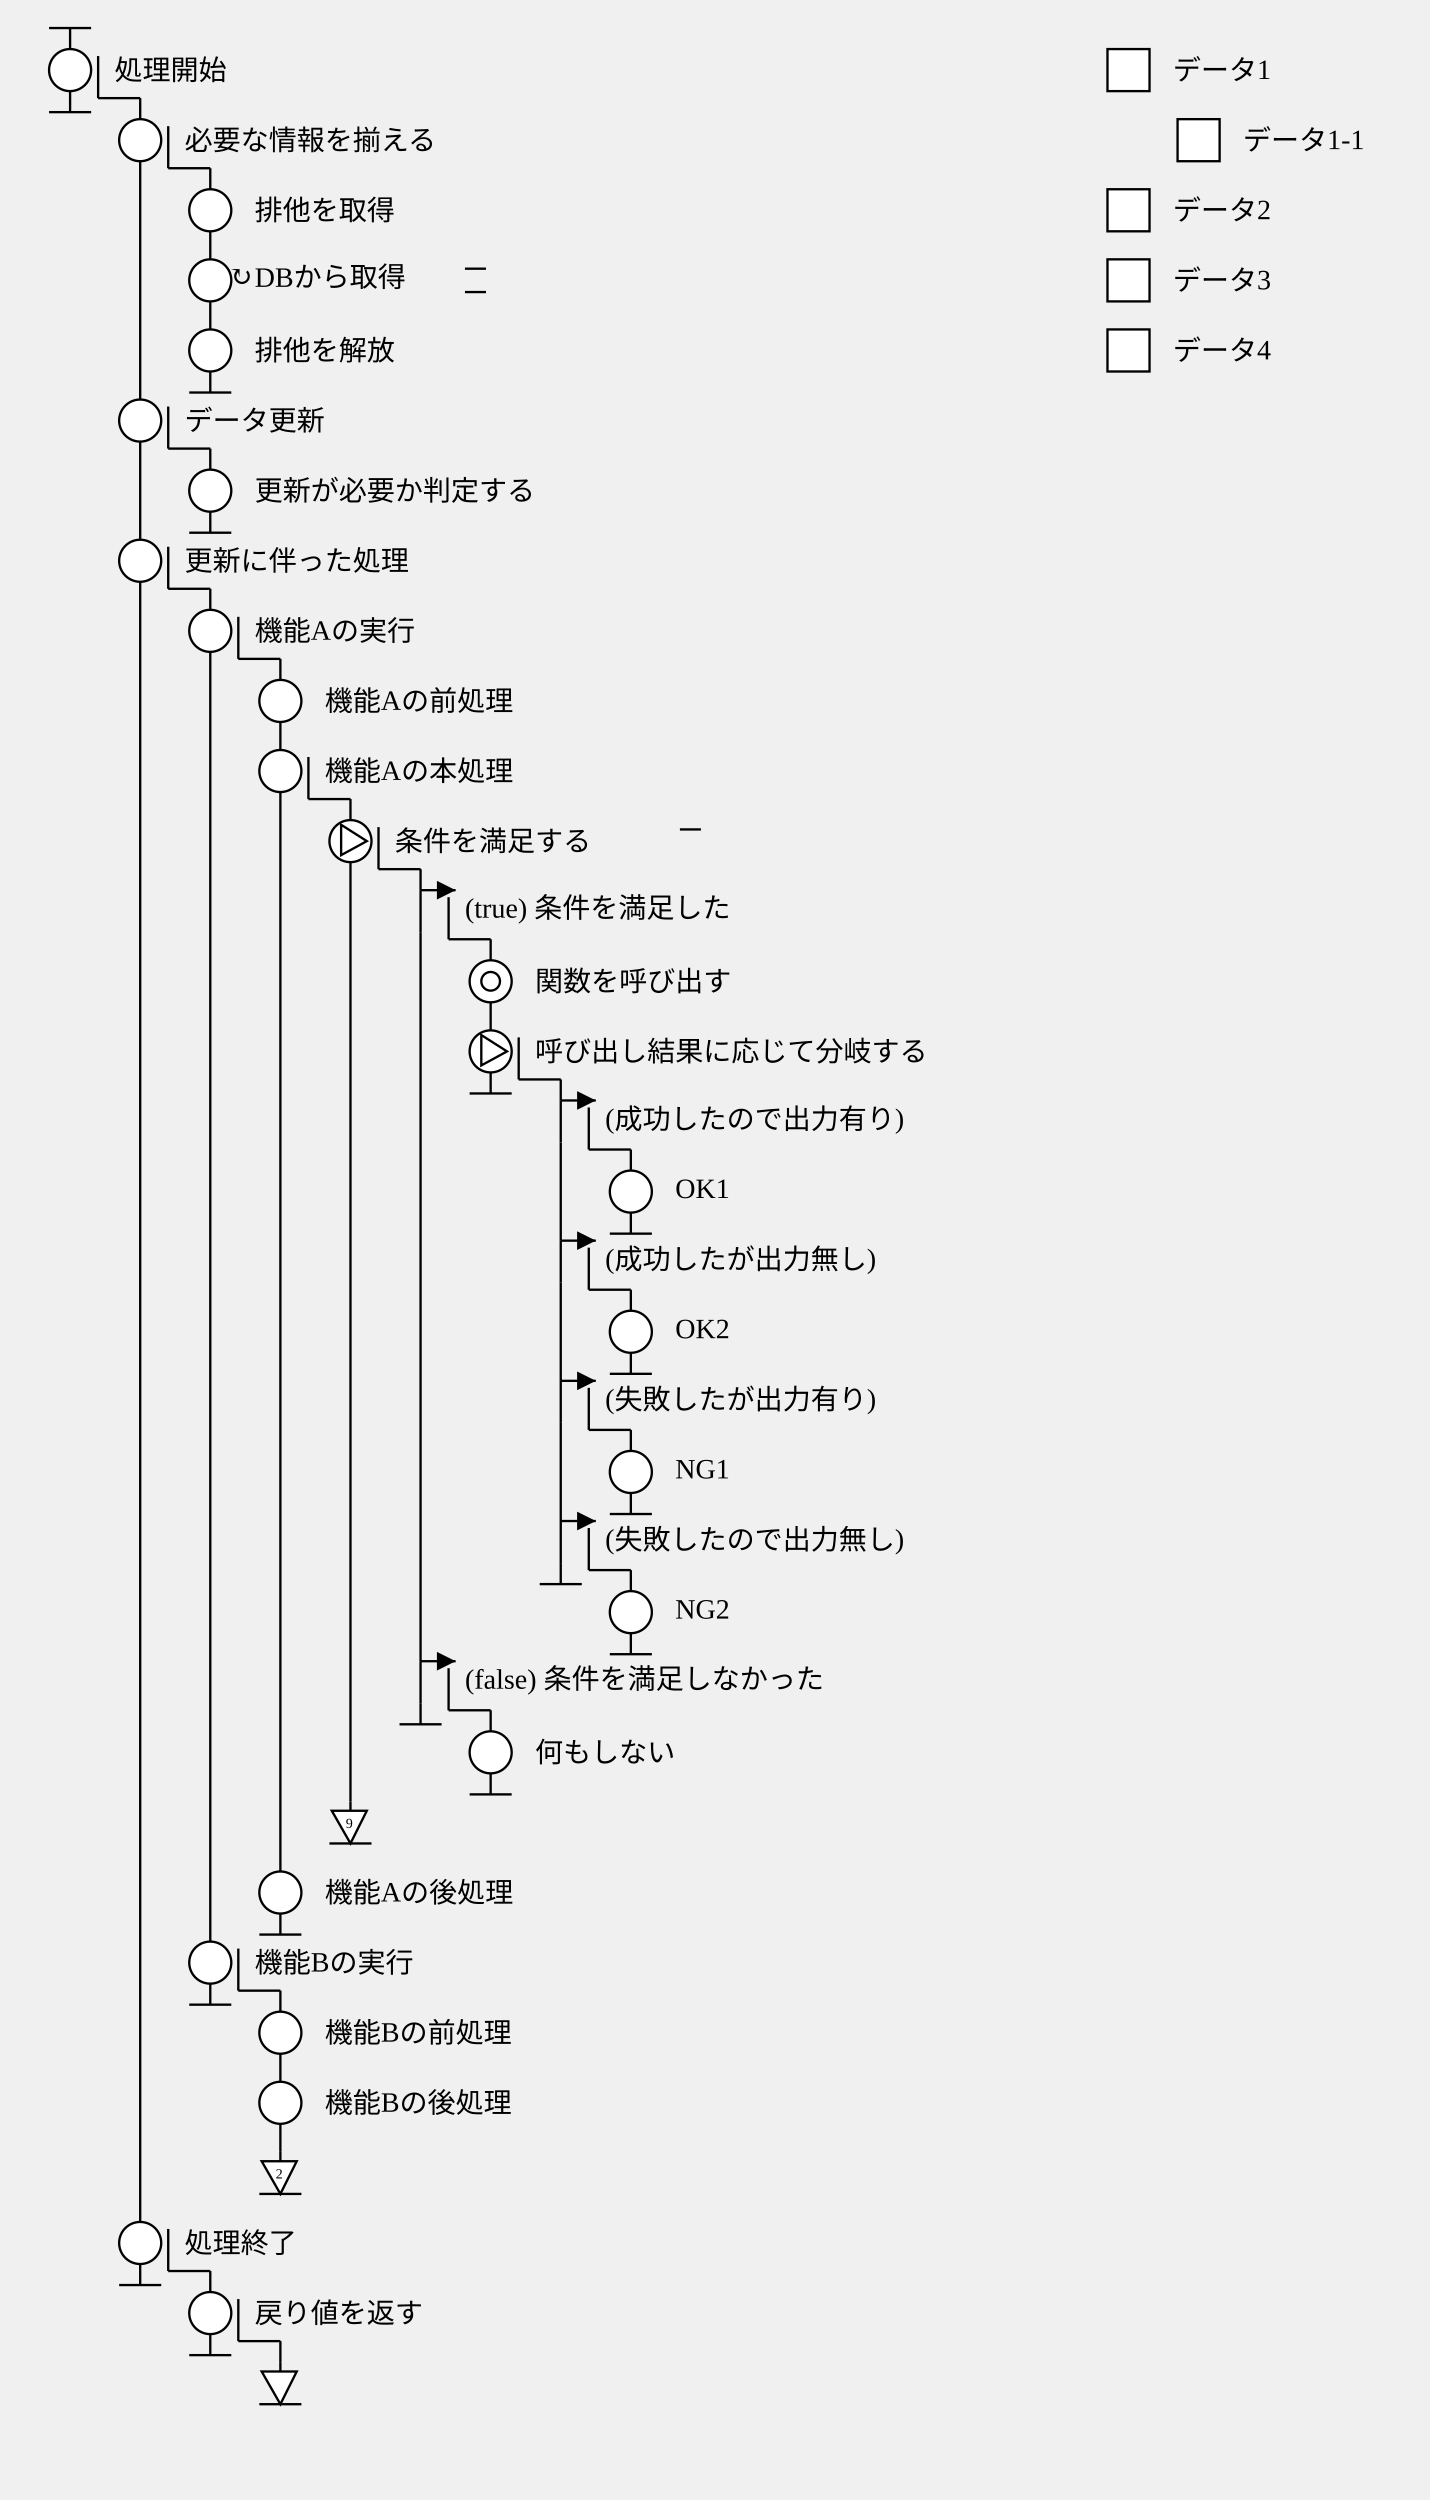
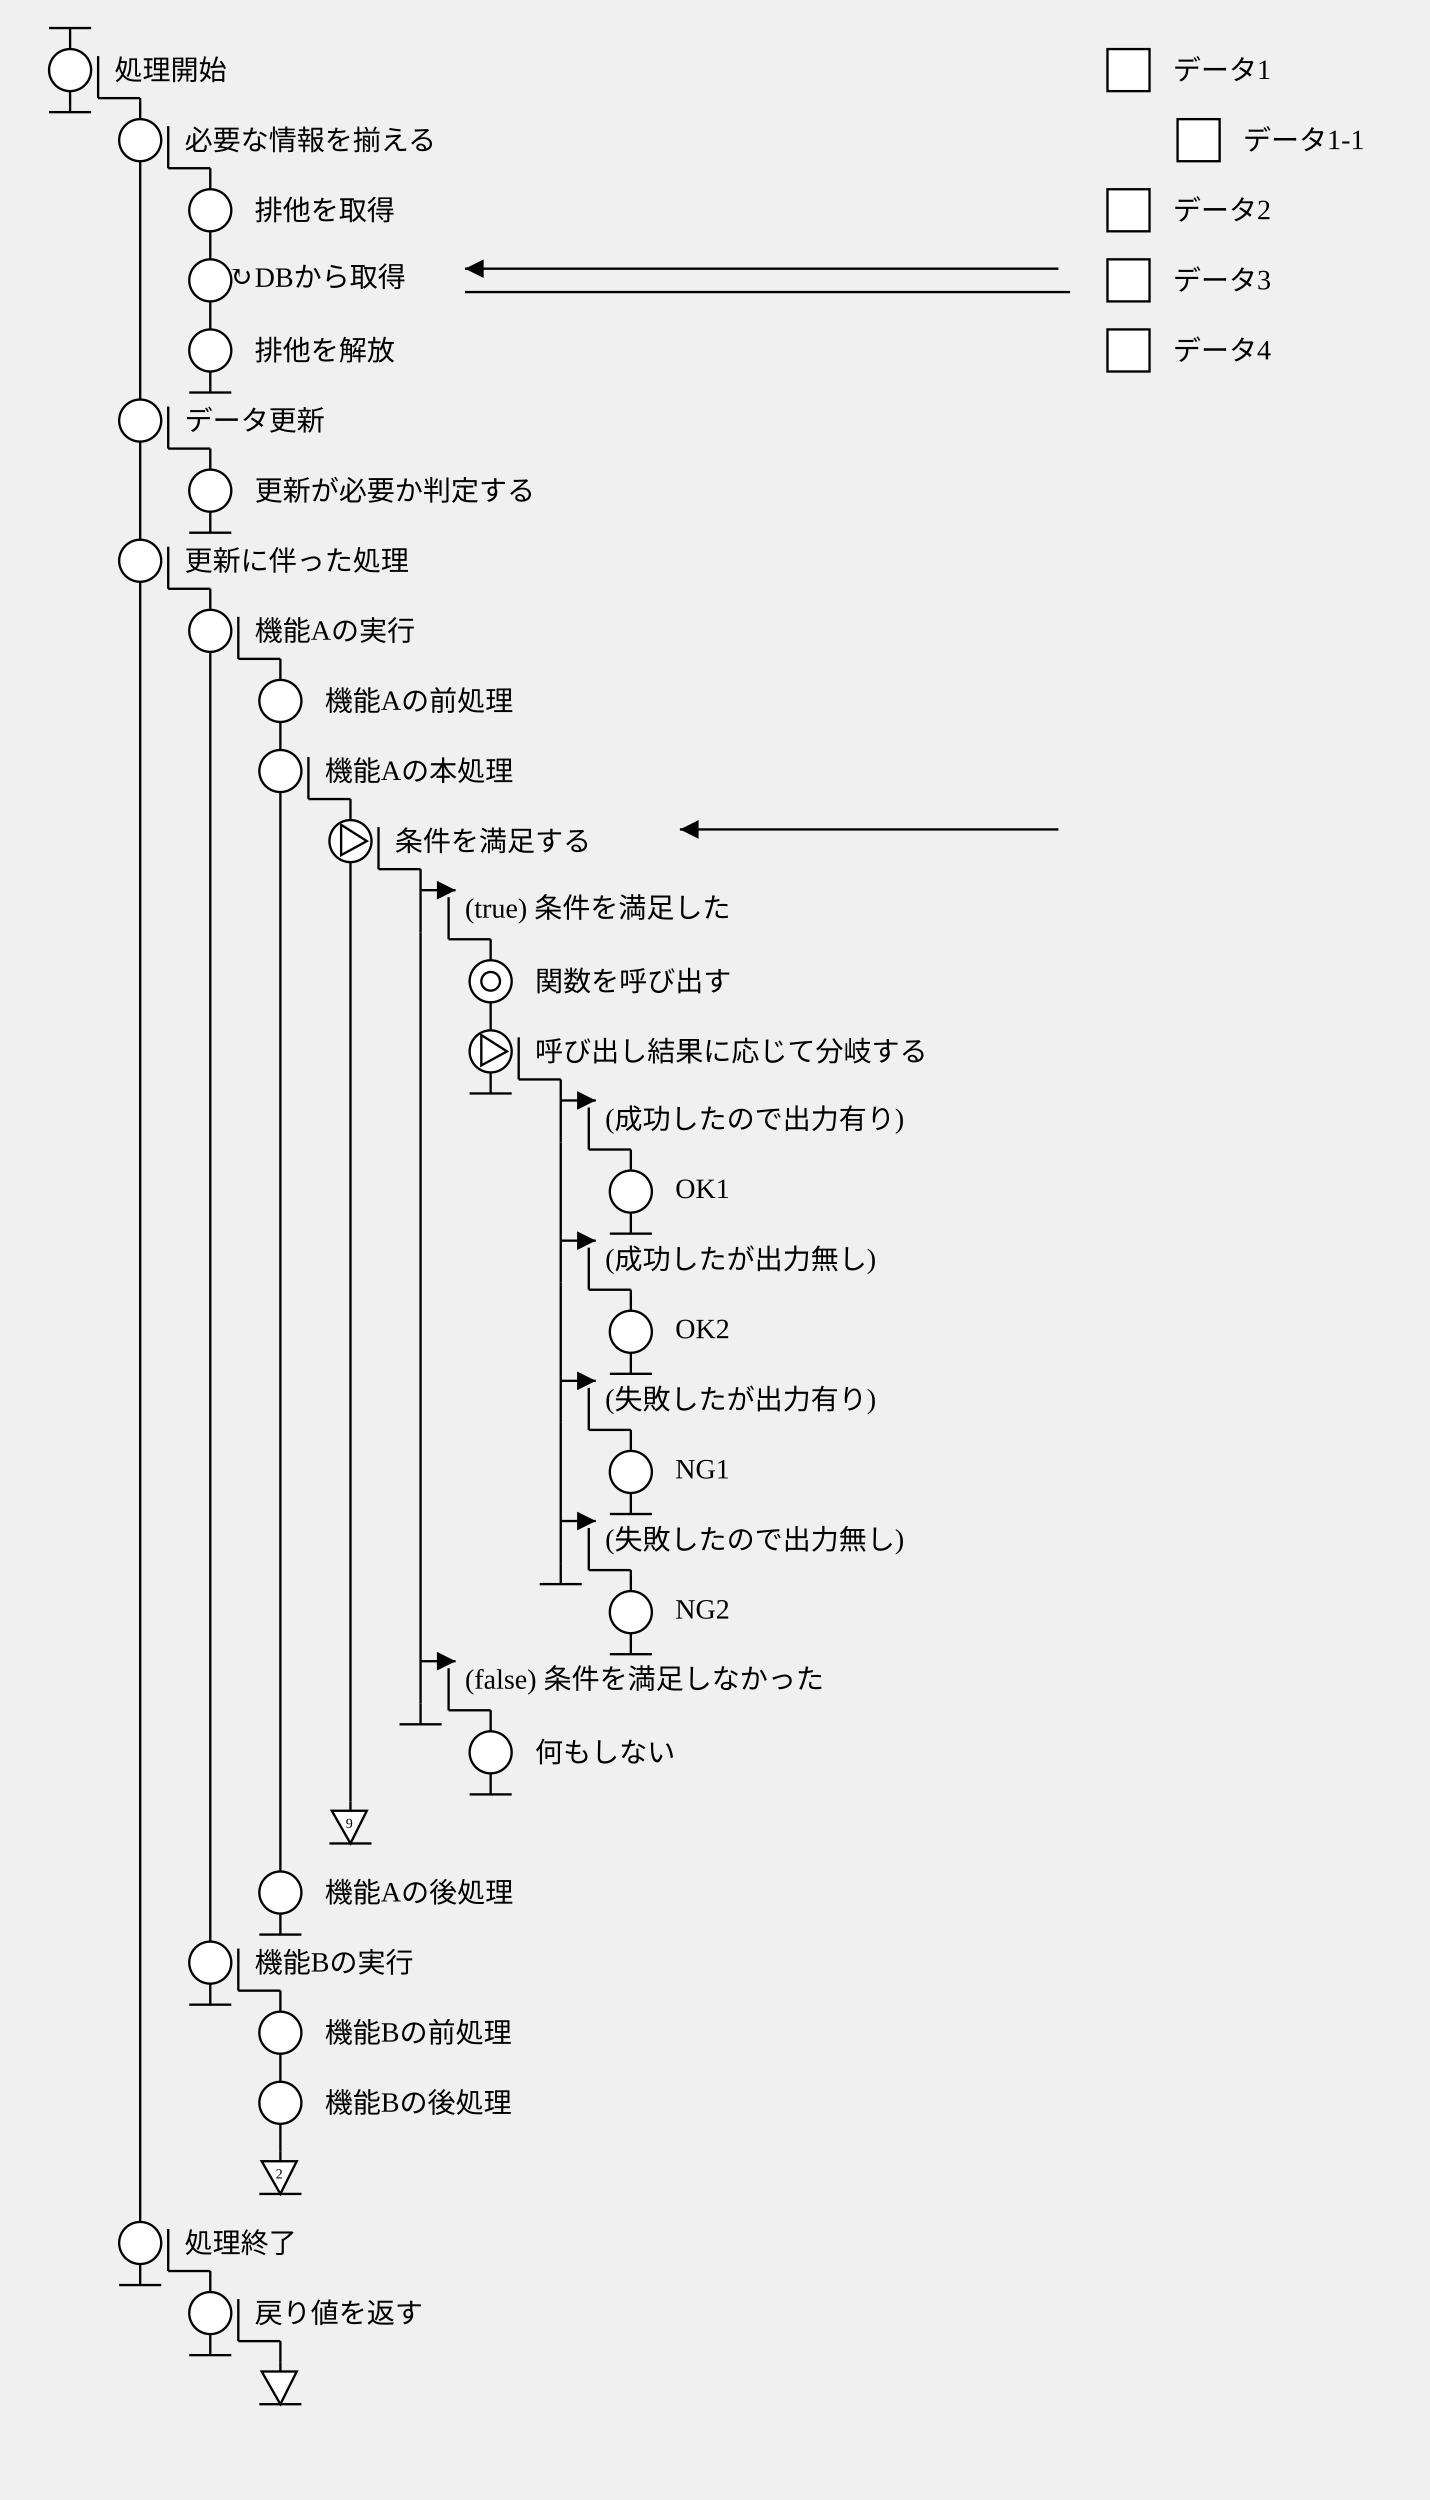
<svg xmlns="http://www.w3.org/2000/svg" width="612" height="1070" style="background-color: #AFC0B1">
  <circle cx="30" cy="30" r="9" fill="white" stroke="black" />
  <text x="49" y="30" text-anchor="left" dominant-baseline="middle" font-size="100%" rotate="0">処理開始</text>
  <line x1="30" y1="12" x2="30" y2="21" stroke="black" />
  <line x1="21" y1="12" x2="39" y2="12" stroke="black" />
  <line x1="30" y1="39" x2="30" y2="48" stroke="black" />
  <line x1="21" y1="48" x2="39" y2="48" stroke="black" />
  <circle cx="60" cy="60" r="9" fill="white" stroke="black" />
  <text x="79" y="60" text-anchor="left" dominant-baseline="middle" font-size="100%" rotate="0">必要な情報を揃える</text>
  <line x1="60" y1="42" x2="60" y2="51" stroke="black" />
  <line x1="42" y1="42" x2="60" y2="42" stroke="black" />
  <line x1="42" y1="24" x2="42" y2="42" stroke="black" />
  <circle cx="90" cy="90" r="9" fill="white" stroke="black" />
  <text x="109" y="90" text-anchor="left" dominant-baseline="middle" font-size="100%" rotate="0">排他を取得</text>
  <line x1="90" y1="72" x2="90" y2="81" stroke="black" />
  <line x1="72" y1="72" x2="90" y2="72" stroke="black" />
  <line x1="72" y1="54" x2="72" y2="72" stroke="black" />
  <circle cx="90" cy="120" r="9" fill="white" stroke="black" />
  <text x="98" y="119" text-anchor="left" dominant-baseline="middle" font-size="100%" rotate="240">↻</text>
  <text x="109" y="120" text-anchor="left" dominant-baseline="middle" font-size="100%" rotate="0">DBから取得</text>
  <line x1="90" y1="99" x2="90" y2="111" stroke="black" />
  <circle cx="90" cy="150" r="9" fill="white" stroke="black" />
  <text x="109" y="150" text-anchor="left" dominant-baseline="middle" font-size="100%" rotate="0">排他を解放</text>
  <line x1="90" y1="129" x2="90" y2="141" stroke="black" />
  <line x1="90" y1="159" x2="90" y2="168" stroke="black" />
  <line x1="81" y1="168" x2="99" y2="168" stroke="black" />
  <circle cx="60" cy="180" r="9" fill="white" stroke="black" />
  <text x="79" y="180" text-anchor="left" dominant-baseline="middle" font-size="100%" rotate="0">データ更新</text>
  <line x1="60" y1="69" x2="60" y2="171" stroke="black" />
  <circle cx="90" cy="210" r="9" fill="white" stroke="black" />
  <text x="109" y="210" text-anchor="left" dominant-baseline="middle" font-size="100%" rotate="0">更新が必要か判定する</text>
  <line x1="90" y1="219" x2="90" y2="228" stroke="black" />
  <line x1="81" y1="228" x2="99" y2="228" stroke="black" />
  <line x1="90" y1="192" x2="90" y2="201" stroke="black" />
  <line x1="72" y1="192" x2="90" y2="192" stroke="black" />
  <line x1="72" y1="174" x2="72" y2="192" stroke="black" />
  <circle cx="60" cy="240" r="9" fill="white" stroke="black" />
  <text x="79" y="240" text-anchor="left" dominant-baseline="middle" font-size="100%" rotate="0">更新に伴った処理</text>
  <line x1="60" y1="189" x2="60" y2="231" stroke="black" />
  <circle cx="90" cy="270" r="9" fill="white" stroke="black" />
  <text x="109" y="270" text-anchor="left" dominant-baseline="middle" font-size="100%" rotate="0">機能Aの実行</text>
  <line x1="90" y1="252" x2="90" y2="261" stroke="black" />
  <line x1="72" y1="252" x2="90" y2="252" stroke="black" />
  <line x1="72" y1="234" x2="72" y2="252" stroke="black" />
  <circle cx="120" cy="300" r="9" fill="white" stroke="black" />
  <text x="139" y="300" text-anchor="left" dominant-baseline="middle" font-size="100%" rotate="0">機能Aの前処理</text>
  <line x1="120" y1="282" x2="120" y2="291" stroke="black" />
  <line x1="102" y1="282" x2="120" y2="282" stroke="black" />
  <line x1="102" y1="264" x2="102" y2="282" stroke="black" />
  <circle cx="120" cy="330" r="9" fill="white" stroke="black" />
  <text x="139" y="330" text-anchor="left" dominant-baseline="middle" font-size="100%" rotate="0">機能Aの本処理</text>
  <line x1="120" y1="309" x2="120" y2="321" stroke="black" />
  <circle cx="150" cy="360" r="9" fill="white" stroke="black" />
  <polygon points="157 360 146 366 146 353" fill="white" stroke="black" />
  <text x="169" y="360" text-anchor="left" dominant-baseline="middle" font-size="100%" rotate="0">条件を満足する</text>
  <line x1="150" y1="342" x2="150" y2="351" stroke="black" />
  <line x1="132" y1="342" x2="150" y2="342" stroke="black" />
  <line x1="132" y1="324" x2="132" y2="342" stroke="black" />
  <line x1="180" y1="381" x2="180" y2="399" stroke="black" />
  <line x1="180" y1="381" x2="195" y2="381" stroke="black" />
  <path d="M 195 381 L 187 377 L 187 385" />
  <text x="199" y="390" text-anchor="left" dominant-baseline="middle" font-size="100%" rotate="0">(true) 条件を満足した</text>
  <line x1="180" y1="372" x2="180" y2="381" stroke="black" />
  <line x1="162" y1="372" x2="180" y2="372" stroke="black" />
  <line x1="162" y1="354" x2="162" y2="372" stroke="black" />
  <circle cx="210" cy="420" r="9" fill="white" stroke="black" />
  <circle cx="210" cy="420" r="4" fill="white" stroke="black" />
  <text x="229" y="420" text-anchor="left" dominant-baseline="middle" font-size="100%" rotate="0">関数を呼び出す</text>
  <line x1="210" y1="402" x2="210" y2="411" stroke="black" />
  <line x1="192" y1="402" x2="210" y2="402" stroke="black" />
  <line x1="192" y1="384" x2="192" y2="402" stroke="black" />
  <circle cx="210" cy="450" r="9" fill="white" stroke="black" />
  <polygon points="217 450 206 456 206 443" fill="white" stroke="black" />
  <text x="229" y="450" text-anchor="left" dominant-baseline="middle" font-size="100%" rotate="0">呼び出し結果に応じて分岐する</text>
  <line x1="210" y1="429" x2="210" y2="441" stroke="black" />
  <line x1="210" y1="459" x2="210" y2="468" stroke="black" />
  <line x1="201" y1="468" x2="219" y2="468" stroke="black" />
  <line x1="240" y1="471" x2="240" y2="489" stroke="black" />
  <line x1="240" y1="471" x2="255" y2="471" stroke="black" />
  <path d="M 255 471 L 247 467 L 247 475" />
  <text x="259" y="480" text-anchor="left" dominant-baseline="middle" font-size="100%" rotate="0">(成功したので出力有り)</text>
  <line x1="240" y1="462" x2="240" y2="471" stroke="black" />
  <line x1="222" y1="462" x2="240" y2="462" stroke="black" />
  <line x1="222" y1="444" x2="222" y2="462" stroke="black" />
  <circle cx="270" cy="510" r="9" fill="white" stroke="black" />
  <text x="289" y="510" text-anchor="left" dominant-baseline="middle" font-size="100%" rotate="0">OK1</text>
  <line x1="270" y1="519" x2="270" y2="528" stroke="black" />
  <line x1="261" y1="528" x2="279" y2="528" stroke="black" />
  <line x1="270" y1="492" x2="270" y2="501" stroke="black" />
  <line x1="252" y1="492" x2="270" y2="492" stroke="black" />
  <line x1="252" y1="474" x2="252" y2="492" stroke="black" />
  <line x1="240" y1="531" x2="240" y2="549" stroke="black" />
  <line x1="240" y1="531" x2="255" y2="531" stroke="black" />
  <path d="M 255 531 L 247 527 L 247 535" />
  <text x="259" y="540" text-anchor="left" dominant-baseline="middle" font-size="100%" rotate="0">(成功したが出力無し)</text>
  <line x1="240" y1="489" x2="240" y2="531" stroke="black" />
  <circle cx="270" cy="570" r="9" fill="white" stroke="black" />
  <text x="289" y="570" text-anchor="left" dominant-baseline="middle" font-size="100%" rotate="0">OK2</text>
  <line x1="270" y1="579" x2="270" y2="588" stroke="black" />
  <line x1="261" y1="588" x2="279" y2="588" stroke="black" />
  <line x1="270" y1="552" x2="270" y2="561" stroke="black" />
  <line x1="252" y1="552" x2="270" y2="552" stroke="black" />
  <line x1="252" y1="534" x2="252" y2="552" stroke="black" />
  <line x1="240" y1="591" x2="240" y2="609" stroke="black" />
  <line x1="240" y1="591" x2="255" y2="591" stroke="black" />
  <path d="M 255 591 L 247 587 L 247 595" />
  <text x="259" y="600" text-anchor="left" dominant-baseline="middle" font-size="100%" rotate="0">(失敗したが出力有り)</text>
  <line x1="240" y1="549" x2="240" y2="591" stroke="black" />
  <circle cx="270" cy="630" r="9" fill="white" stroke="black" />
  <text x="289" y="630" text-anchor="left" dominant-baseline="middle" font-size="100%" rotate="0">NG1</text>
  <line x1="270" y1="639" x2="270" y2="648" stroke="black" />
  <line x1="261" y1="648" x2="279" y2="648" stroke="black" />
  <line x1="270" y1="612" x2="270" y2="621" stroke="black" />
  <line x1="252" y1="612" x2="270" y2="612" stroke="black" />
  <line x1="252" y1="594" x2="252" y2="612" stroke="black" />
  <line x1="240" y1="651" x2="240" y2="669" stroke="black" />
  <line x1="240" y1="651" x2="255" y2="651" stroke="black" />
  <path d="M 255 651 L 247 647 L 247 655" />
  <text x="259" y="660" text-anchor="left" dominant-baseline="middle" font-size="100%" rotate="0">(失敗したので出力無し)</text>
  <line x1="240" y1="609" x2="240" y2="651" stroke="black" />
  <line x1="240" y1="669" x2="240" y2="678" stroke="black" />
  <line x1="231" y1="678" x2="249" y2="678" stroke="black" />
  <circle cx="270" cy="690" r="9" fill="white" stroke="black" />
  <text x="289" y="690" text-anchor="left" dominant-baseline="middle" font-size="100%" rotate="0">NG2</text>
  <line x1="270" y1="699" x2="270" y2="708" stroke="black" />
  <line x1="261" y1="708" x2="279" y2="708" stroke="black" />
  <line x1="270" y1="672" x2="270" y2="681" stroke="black" />
  <line x1="252" y1="672" x2="270" y2="672" stroke="black" />
  <line x1="252" y1="654" x2="252" y2="672" stroke="black" />
  <line x1="180" y1="711" x2="180" y2="729" stroke="black" />
  <line x1="180" y1="711" x2="195" y2="711" stroke="black" />
  <path d="M 195 711 L 187 707 L 187 715" />
  <text x="199" y="720" text-anchor="left" dominant-baseline="middle" font-size="100%" rotate="0">(false) 条件を満足しなかった</text>
  <line x1="180" y1="399" x2="180" y2="711" stroke="black" />
  <line x1="180" y1="729" x2="180" y2="738" stroke="black" />
  <line x1="171" y1="738" x2="189" y2="738" stroke="black" />
  <circle cx="210" cy="750" r="9" fill="white" stroke="black" />
  <text x="229" y="750" text-anchor="left" dominant-baseline="middle" font-size="100%" rotate="0">何もしない</text>
  <line x1="210" y1="759" x2="210" y2="768" stroke="black" />
  <line x1="201" y1="768" x2="219" y2="768" stroke="black" />
  <line x1="210" y1="732" x2="210" y2="741" stroke="black" />
  <line x1="192" y1="732" x2="210" y2="732" stroke="black" />
  <line x1="192" y1="714" x2="192" y2="732" stroke="black" />
  <line x1="150" y1="771" x2="150" y2="780" stroke="black" />
  <polygon points="150 789 142 775 157 775" fill="white" stroke="black" />
  <line x1="141" y1="789" x2="159" y2="789" stroke="black" />
  <text x="148" y="781" text-anchor="left" dominant-baseline="middle" font-size="50%" rotate="0">9</text>
  <line x1="150" y1="369" x2="150" y2="771" stroke="black" />
  <circle cx="120" cy="810" r="9" fill="white" stroke="black" />
  <text x="139" y="810" text-anchor="left" dominant-baseline="middle" font-size="100%" rotate="0">機能Aの後処理</text>
  <line x1="120" y1="339" x2="120" y2="801" stroke="black" />
  <line x1="120" y1="819" x2="120" y2="828" stroke="black" />
  <line x1="111" y1="828" x2="129" y2="828" stroke="black" />
  <circle cx="90" cy="840" r="9" fill="white" stroke="black" />
  <text x="109" y="840" text-anchor="left" dominant-baseline="middle" font-size="100%" rotate="0">機能Bの実行</text>
  <line x1="90" y1="279" x2="90" y2="831" stroke="black" />
  <line x1="90" y1="849" x2="90" y2="858" stroke="black" />
  <line x1="81" y1="858" x2="99" y2="858" stroke="black" />
  <circle cx="120" cy="870" r="9" fill="white" stroke="black" />
  <text x="139" y="870" text-anchor="left" dominant-baseline="middle" font-size="100%" rotate="0">機能Bの前処理</text>
  <line x1="120" y1="852" x2="120" y2="861" stroke="black" />
  <line x1="102" y1="852" x2="120" y2="852" stroke="black" />
  <line x1="102" y1="834" x2="102" y2="852" stroke="black" />
  <circle cx="120" cy="900" r="9" fill="white" stroke="black" />
  <text x="139" y="900" text-anchor="left" dominant-baseline="middle" font-size="100%" rotate="0">機能Bの後処理</text>
  <line x1="120" y1="879" x2="120" y2="891" stroke="black" />
  <line x1="120" y1="921" x2="120" y2="930" stroke="black" />
  <polygon points="120 939 112 925 127 925" fill="white" stroke="black" />
  <line x1="111" y1="939" x2="129" y2="939" stroke="black" />
  <text x="118" y="931" text-anchor="left" dominant-baseline="middle" font-size="50%" rotate="0">2</text>
  <line x1="120" y1="909" x2="120" y2="921" stroke="black" />
  <circle cx="60" cy="960" r="9" fill="white" stroke="black" />
  <text x="79" y="960" text-anchor="left" dominant-baseline="middle" font-size="100%" rotate="0">処理終了</text>
  <line x1="60" y1="249" x2="60" y2="951" stroke="black" />
  <line x1="60" y1="969" x2="60" y2="978" stroke="black" />
  <line x1="51" y1="978" x2="69" y2="978" stroke="black" />
  <circle cx="90" cy="990" r="9" fill="white" stroke="black" />
  <text x="109" y="990" text-anchor="left" dominant-baseline="middle" font-size="100%" rotate="0">戻り値を返す</text>
  <line x1="90" y1="999" x2="90" y2="1008" stroke="black" />
  <line x1="81" y1="1008" x2="99" y2="1008" stroke="black" />
  <line x1="90" y1="972" x2="90" y2="981" stroke="black" />
  <line x1="72" y1="972" x2="90" y2="972" stroke="black" />
  <line x1="72" y1="954" x2="72" y2="972" stroke="black" />
  <line x1="120" y1="1011" x2="120" y2="1020" stroke="black" />
  <polygon points="120 1029 112 1015 127 1015" fill="white" stroke="black" />
  <line x1="111" y1="1029" x2="129" y2="1029" stroke="black" />
  <line x1="120" y1="1002" x2="120" y2="1011" stroke="black" />
  <line x1="102" y1="1002" x2="120" y2="1002" stroke="black" />
  <line x1="102" y1="984" x2="102" y2="1002" stroke="black" />
  <rect x="474" y="21" width="18" height="18" fill="white" stroke="black" />
  <text x="502" y="30" text-anchor="left" dominant-baseline="middle" font-size="100%" rotate="0">データ1</text>
  <rect x="504" y="51" width="18" height="18" fill="white" stroke="black" />
  <text x="532" y="60" text-anchor="left" dominant-baseline="middle" font-size="100%" rotate="0">データ1-1</text>
  <rect x="474" y="81" width="18" height="18" fill="white" stroke="black" />
  <text x="502" y="90" text-anchor="left" dominant-baseline="middle" font-size="100%" rotate="0">データ2</text>
  <rect x="474" y="111" width="18" height="18" fill="white" stroke="black" />
  <text x="502" y="120" text-anchor="left" dominant-baseline="middle" font-size="100%" rotate="0">データ3</text>
  <rect x="474" y="141" width="18" height="18" fill="white" stroke="black" />
  <text x="502" y="150" text-anchor="left" dominant-baseline="middle" font-size="100%" rotate="0">データ4</text>
-   <line x1="199" y1="115" x2="208" y2="115" stroke="black" />
-   <line x1="199" y1="125" x2="208" y2="125" stroke="black" />
-   <line x1="291" y1="355" x2="300" y2="355" stroke="black" />
+   <line x1="199" y1="115" x2="453" y2="115" stroke="black" />
+   <path d="M 199 115 L 207 111 L 207 119" />
+   <line x1="199" y1="125" x2="458" y2="125" stroke="black" />
+   <line x1="291" y1="355" x2="453" y2="355" stroke="black" />
+   <path d="M 291 355 L 299 351 L 299 359" />
</svg>
